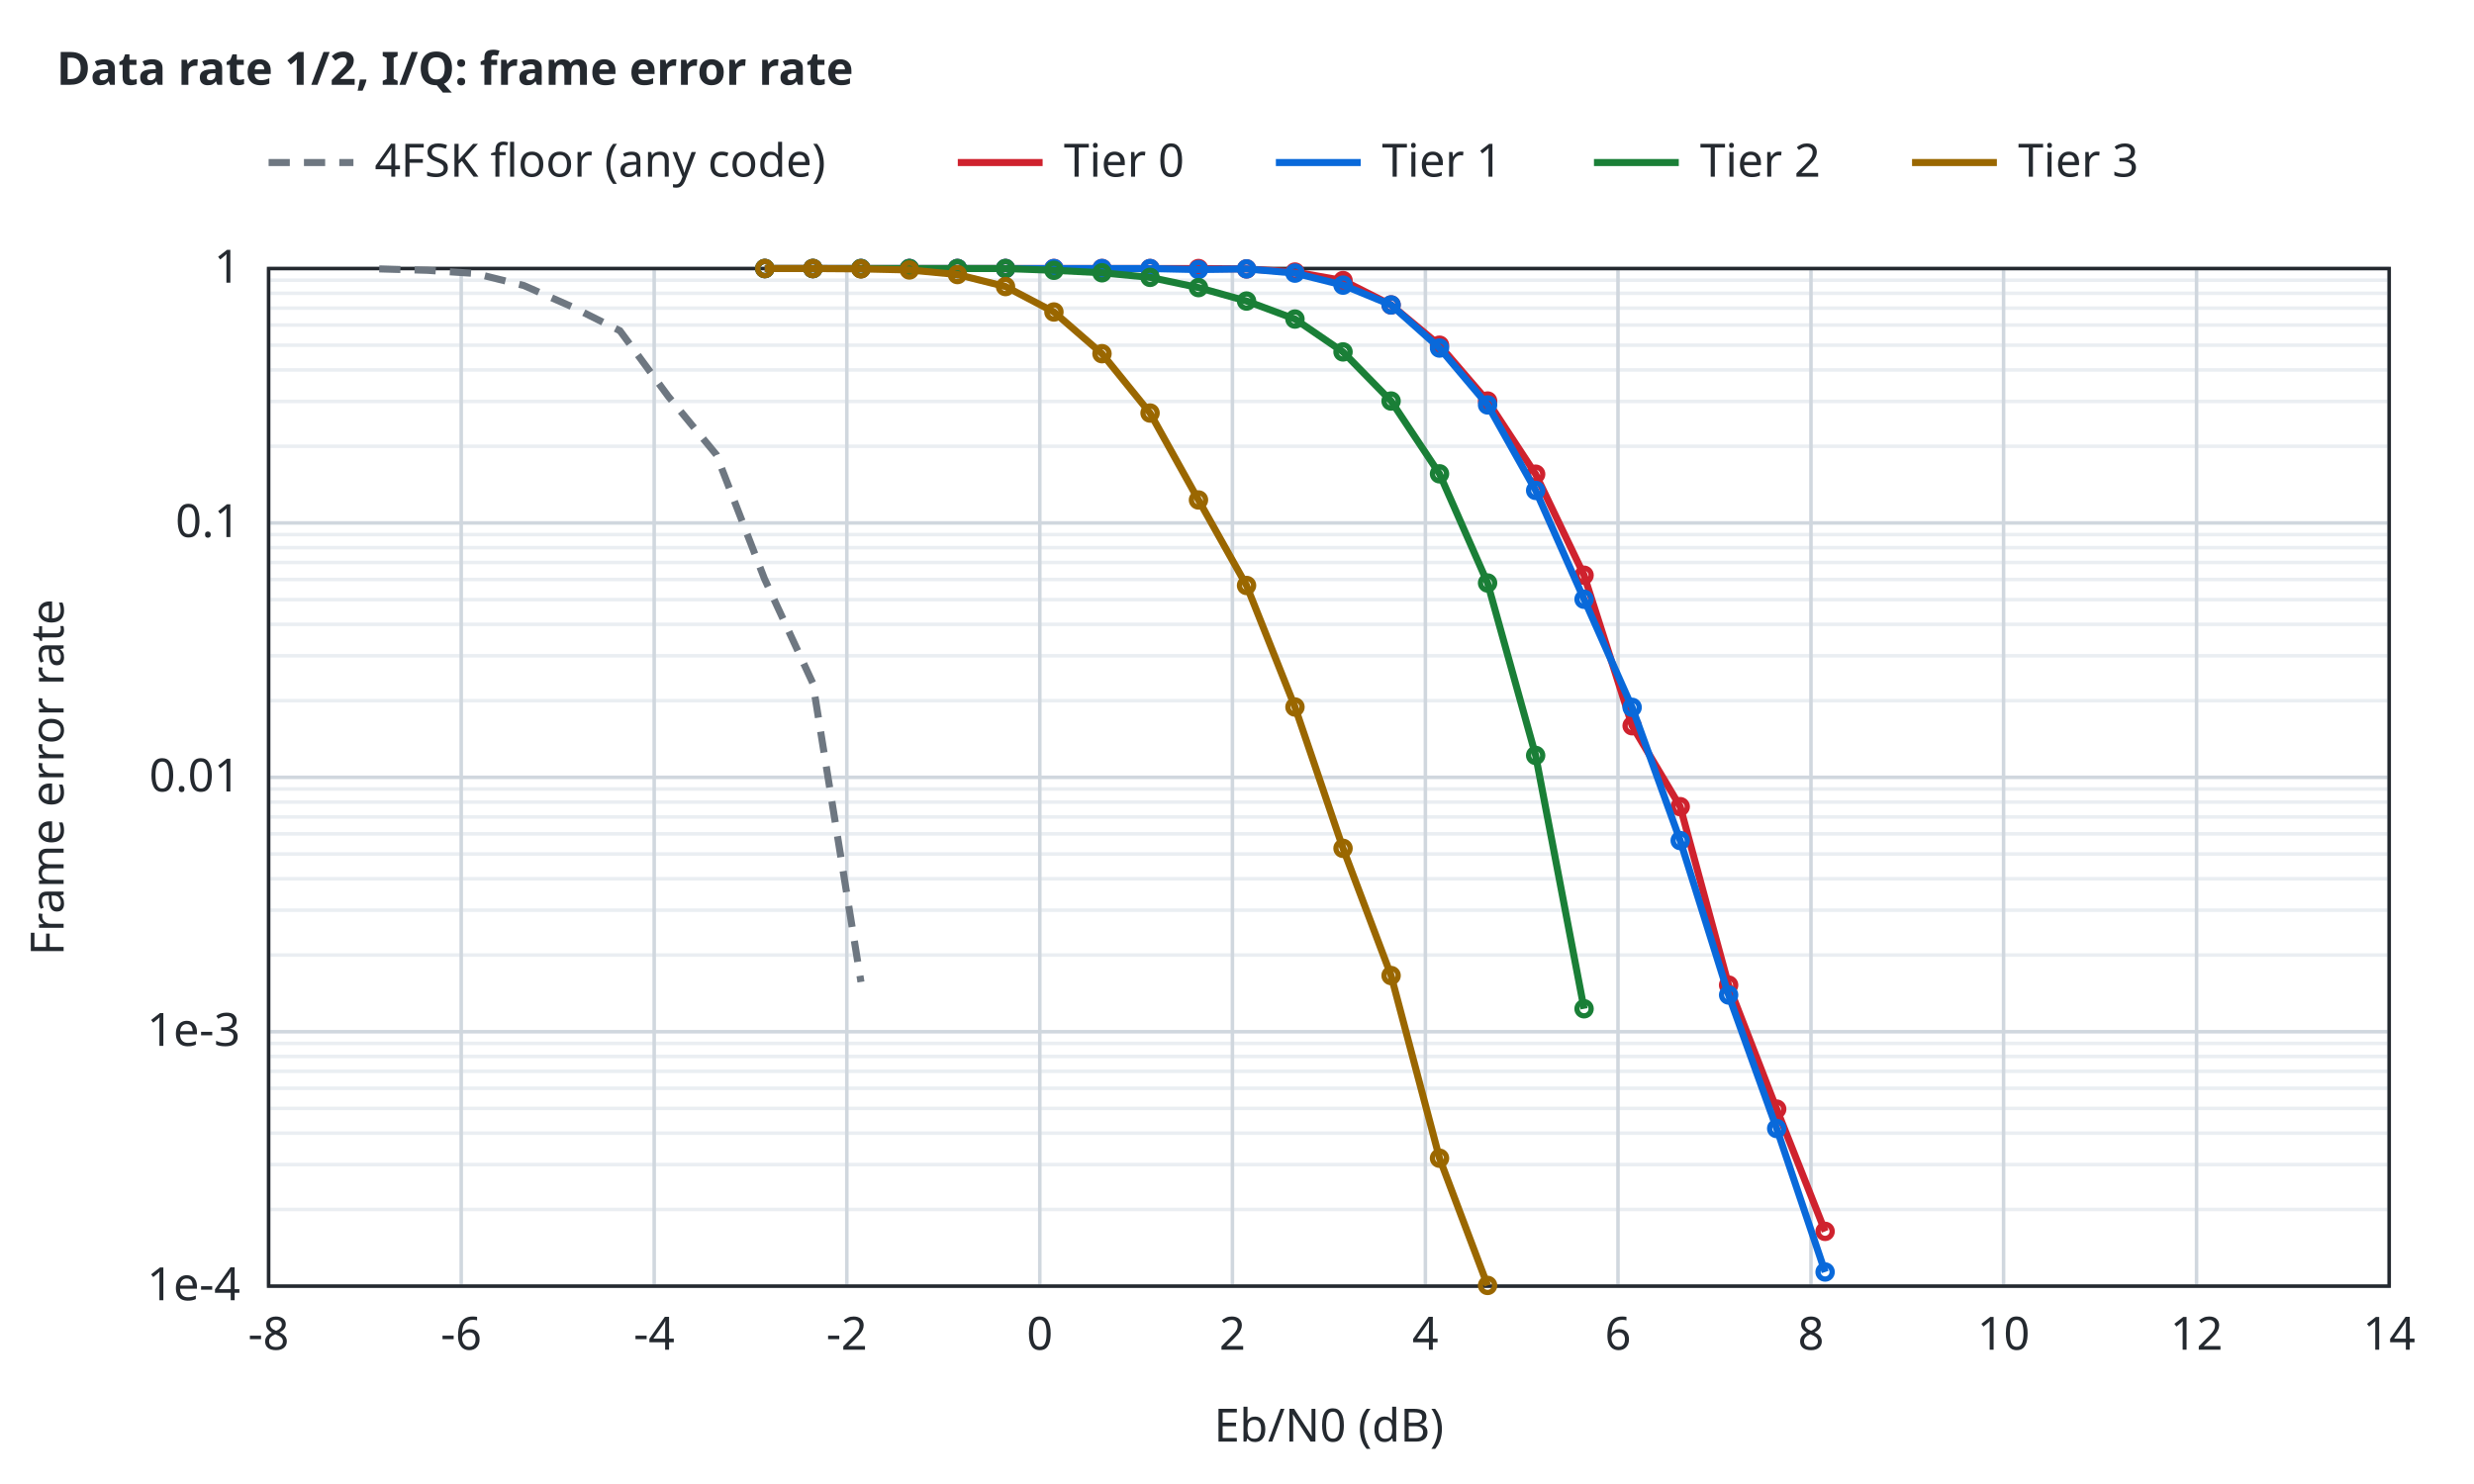
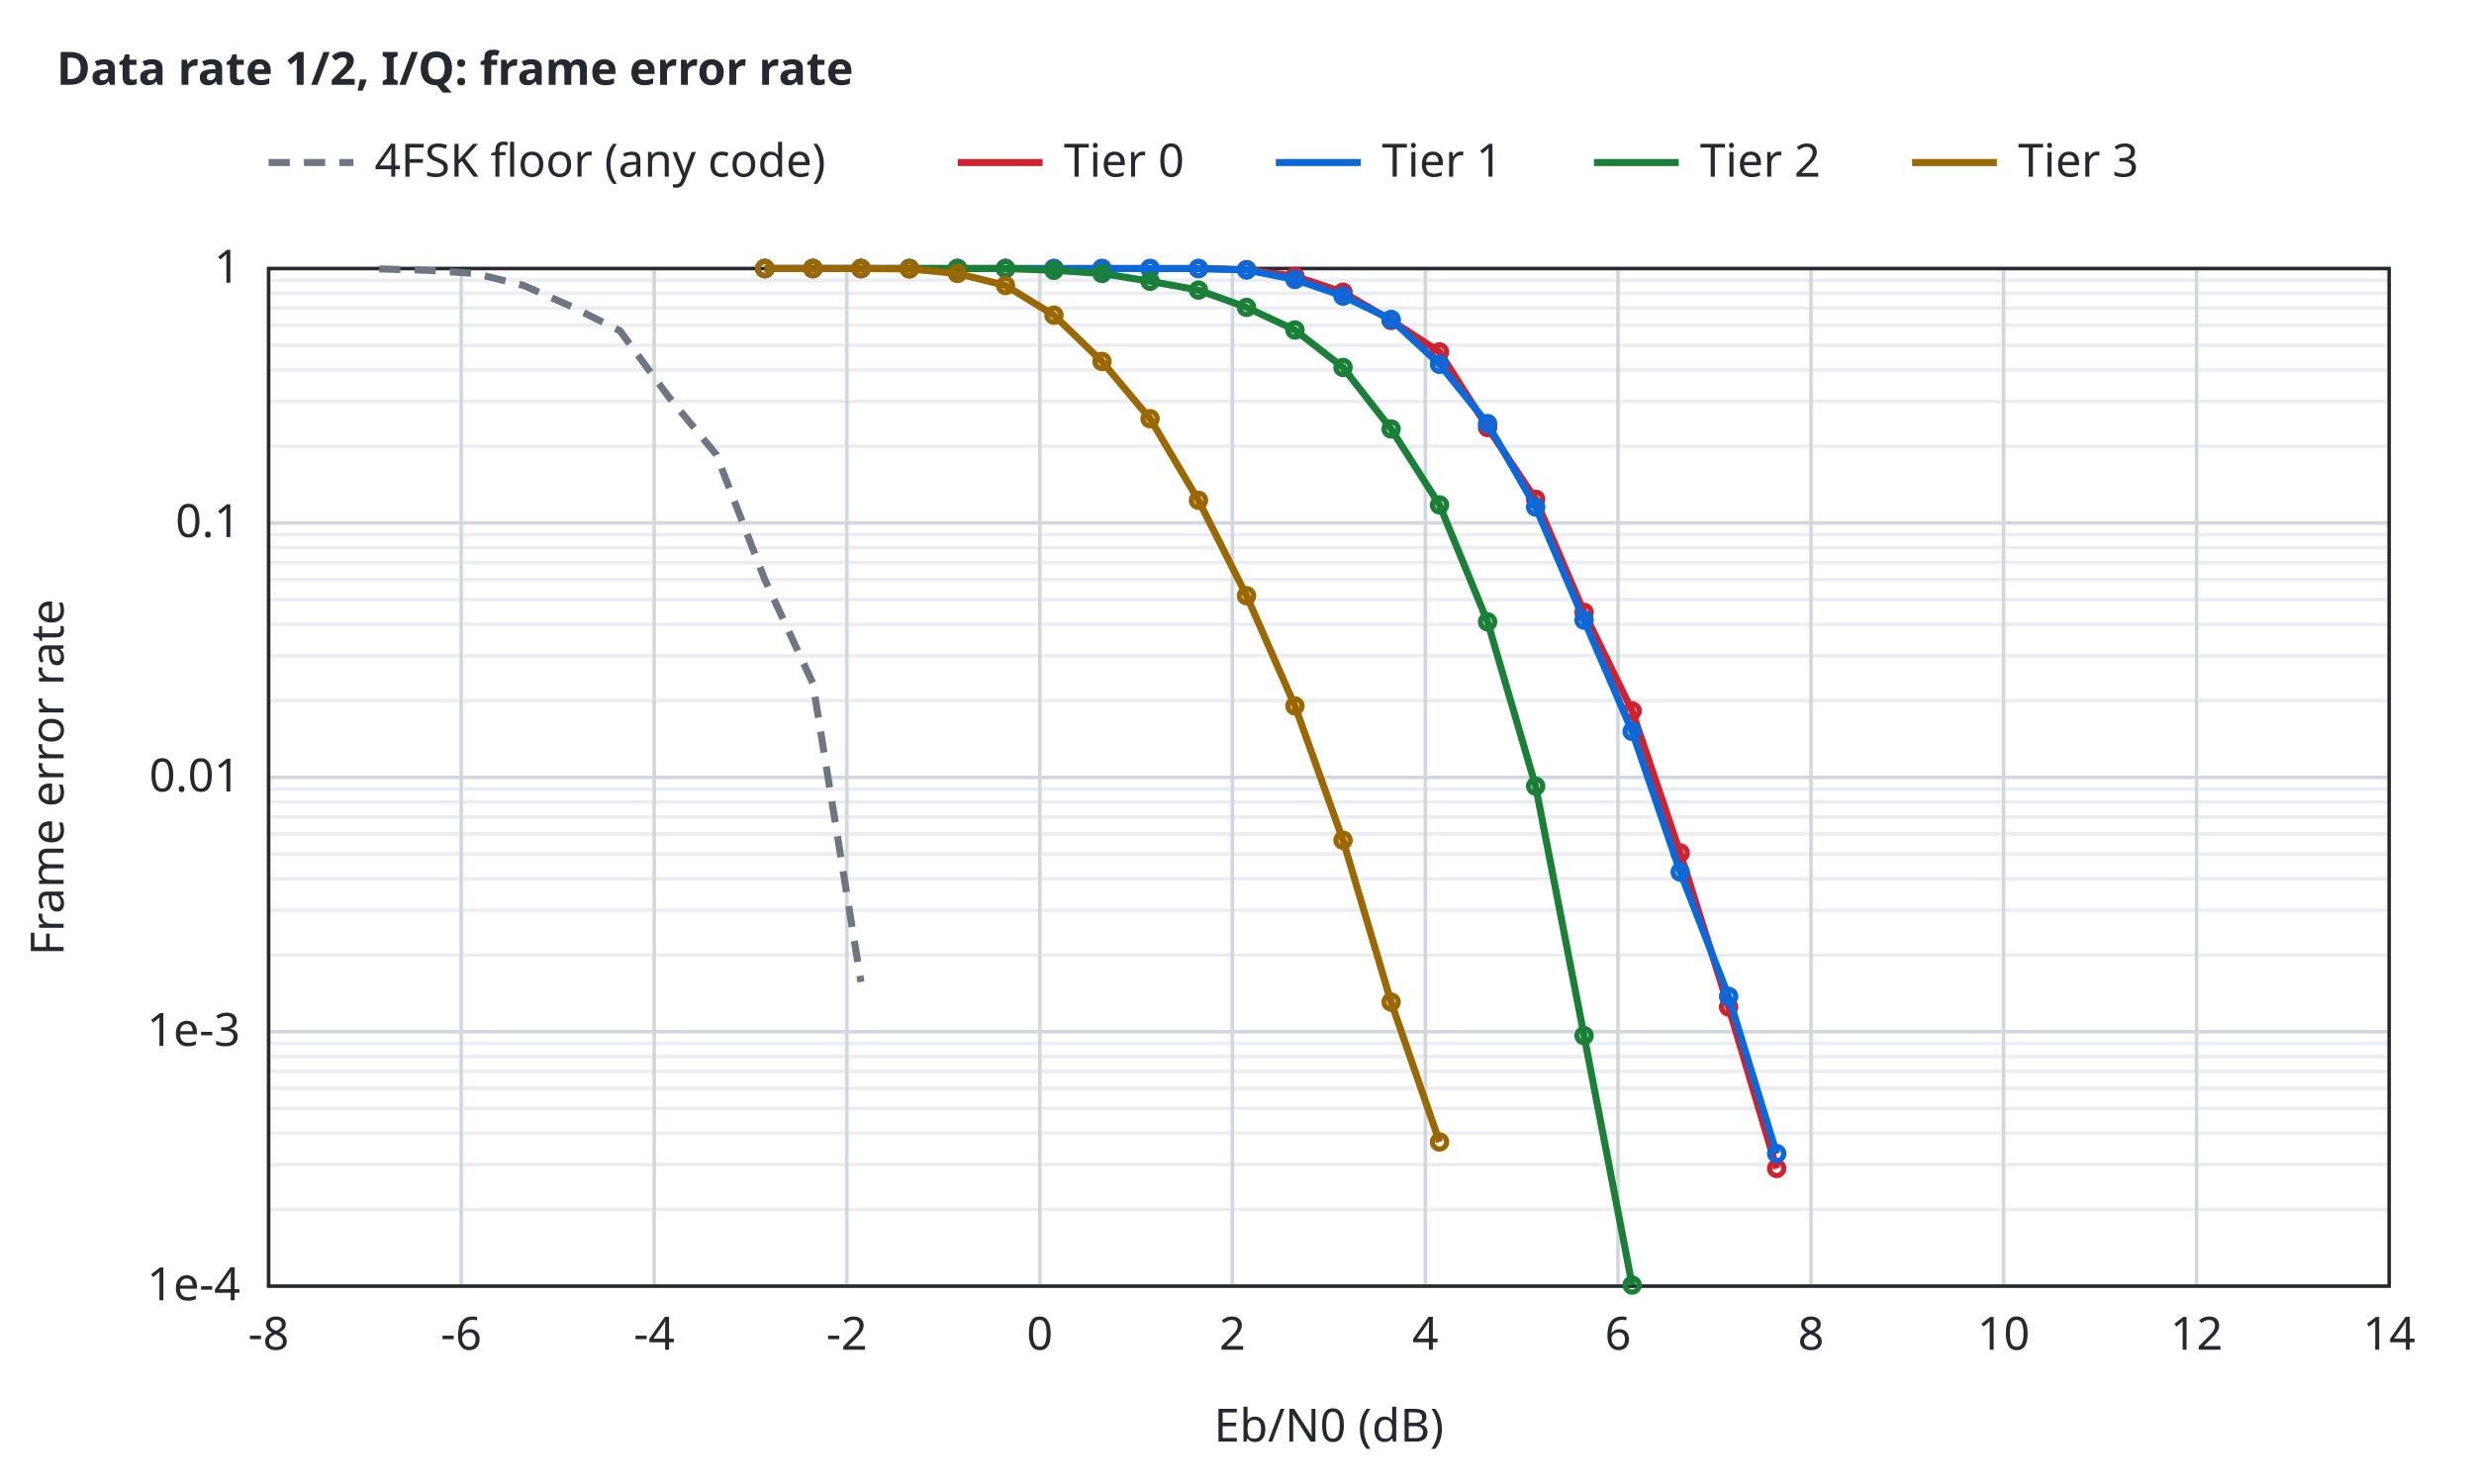
<svg xmlns="http://www.w3.org/2000/svg" width="700" height="420" viewBox="0 0 700 420">
  <style>text{font-family:sans-serif;font-size:13px;fill:#24292f}.t{font-weight:600}.bg{fill:#ffffff}.ax{stroke:#24292f;stroke-width:1;fill:none}.gr{stroke:#d0d7de;stroke-width:1}.mi{stroke:#eaeef2;stroke-width:1}.r0{stroke:#6e7781}.r1{stroke:#bc4c00}.r2{stroke:#8250df}.r3{stroke:#1b7c83}.r4{stroke:#9a6700}.s1{stroke:#cf222e}.s2{stroke:#0969da}.s3{stroke:#1a7f37}.s4{stroke:#9a6700}.q0{fill:#6e7781}.q1{fill:#bc4c00}.q2{fill:#8250df}.f1{fill:#cf222e}.f2{fill:#0969da}.f3{fill:#1a7f37}.f4{fill:#9a6700}.l{fill:none;stroke-width:2}.p{fill:none;stroke-width:1.5}.e{fill:none;stroke-width:1;stroke-opacity:.25}@media (prefers-color-scheme:dark){text{fill:#e6edf3}.bg{fill:#0d1117}.ax{stroke:#8b949e}.gr{stroke:#30363d}.mi{stroke:#21262d}.r0{stroke:#8b949e}.r1{stroke:#f0883e}.r2{stroke:#d2a8ff}.r3{stroke:#39c5cf}.r4{stroke:#d29922}.s1{stroke:#ff7b72}.s2{stroke:#58a6ff}.s3{stroke:#3fb950}.s4{stroke:#d29922}.q0{fill:#8b949e}.q1{fill:#f0883e}.q2{fill:#d2a8ff}.f1{fill:#ff7b72}.f2{fill:#58a6ff}.f3{fill:#3fb950}.f4{fill:#d29922}}</style>
  <rect class="bg" width="100%" height="100%" />
  <text class="t" x="16" y="24">Data rate 1/2, I/Q: frame error rate</text>
  <line class="mi" x1="76.0" y1="342.3" x2="676.0" y2="342.3" />
  <line class="mi" x1="76.0" y1="329.6" x2="676.0" y2="329.6" />
  <line class="mi" x1="76.0" y1="320.7" x2="676.0" y2="320.7" />
  <line class="mi" x1="76.0" y1="313.7" x2="676.0" y2="313.7" />
  <line class="mi" x1="76.0" y1="308.0" x2="676.0" y2="308.0" />
  <line class="mi" x1="76.0" y1="303.2" x2="676.0" y2="303.2" />
  <line class="mi" x1="76.0" y1="299.0" x2="676.0" y2="299.0" />
  <line class="mi" x1="76.0" y1="295.3" x2="676.0" y2="295.3" />
  <line class="mi" x1="76.0" y1="270.3" x2="676.0" y2="270.3" />
  <line class="mi" x1="76.0" y1="257.6" x2="676.0" y2="257.6" />
  <line class="mi" x1="76.0" y1="248.7" x2="676.0" y2="248.7" />
  <line class="mi" x1="76.0" y1="241.7" x2="676.0" y2="241.7" />
  <line class="mi" x1="76.0" y1="236.0" x2="676.0" y2="236.0" />
  <line class="mi" x1="76.0" y1="231.2" x2="676.0" y2="231.2" />
  <line class="mi" x1="76.0" y1="227.0" x2="676.0" y2="227.0" />
  <line class="mi" x1="76.0" y1="223.3" x2="676.0" y2="223.3" />
  <line class="mi" x1="76.0" y1="198.3" x2="676.0" y2="198.3" />
  <line class="mi" x1="76.0" y1="185.6" x2="676.0" y2="185.6" />
  <line class="mi" x1="76.0" y1="176.7" x2="676.0" y2="176.7" />
  <line class="mi" x1="76.0" y1="169.7" x2="676.0" y2="169.7" />
  <line class="mi" x1="76.0" y1="164.0" x2="676.0" y2="164.0" />
  <line class="mi" x1="76.0" y1="159.2" x2="676.0" y2="159.2" />
  <line class="mi" x1="76.0" y1="155.0" x2="676.0" y2="155.0" />
  <line class="mi" x1="76.0" y1="151.3" x2="676.0" y2="151.3" />
  <line class="mi" x1="76.0" y1="126.3" x2="676.0" y2="126.3" />
  <line class="mi" x1="76.0" y1="113.6" x2="676.0" y2="113.6" />
  <line class="mi" x1="76.0" y1="104.7" x2="676.0" y2="104.7" />
  <line class="mi" x1="76.0" y1="97.7" x2="676.0" y2="97.7" />
  <line class="mi" x1="76.0" y1="92.0" x2="676.0" y2="92.0" />
  <line class="mi" x1="76.0" y1="87.2" x2="676.0" y2="87.2" />
  <line class="mi" x1="76.0" y1="83.0" x2="676.0" y2="83.0" />
  <line class="mi" x1="76.0" y1="79.3" x2="676.0" y2="79.3" />
  <line class="gr" x1="76.0" y1="364.0" x2="76.0" y2="76.0" />
  <text x="76.0" y="382.0" text-anchor="middle">-8</text>
  <line class="gr" x1="130.5" y1="364.0" x2="130.5" y2="76.0" />
  <text x="130.5" y="382.0" text-anchor="middle">-6</text>
  <line class="gr" x1="185.1" y1="364.0" x2="185.1" y2="76.0" />
  <text x="185.1" y="382.0" text-anchor="middle">-4</text>
  <line class="gr" x1="239.6" y1="364.0" x2="239.6" y2="76.0" />
  <text x="239.6" y="382.0" text-anchor="middle">-2</text>
  <line class="gr" x1="294.2" y1="364.0" x2="294.2" y2="76.0" />
  <text x="294.2" y="382.0" text-anchor="middle">0</text>
  <line class="gr" x1="348.7" y1="364.0" x2="348.7" y2="76.0" />
  <text x="348.7" y="382.0" text-anchor="middle">2</text>
  <line class="gr" x1="403.3" y1="364.0" x2="403.3" y2="76.0" />
  <text x="403.3" y="382.0" text-anchor="middle">4</text>
  <line class="gr" x1="457.8" y1="364.0" x2="457.8" y2="76.0" />
  <text x="457.8" y="382.0" text-anchor="middle">6</text>
  <line class="gr" x1="512.4" y1="364.0" x2="512.4" y2="76.0" />
  <text x="512.4" y="382.0" text-anchor="middle">8</text>
  <line class="gr" x1="566.9" y1="364.0" x2="566.9" y2="76.0" />
  <text x="566.9" y="382.0" text-anchor="middle">10</text>
  <line class="gr" x1="621.5" y1="364.0" x2="621.5" y2="76.0" />
  <text x="621.5" y="382.0" text-anchor="middle">12</text>
  <line class="gr" x1="676.0" y1="364.0" x2="676.0" y2="76.0" />
  <text x="676.0" y="382.0" text-anchor="middle">14</text>
  <line class="gr" x1="76.0" y1="364.0" x2="676.0" y2="364.0" />
  <text x="68.0" y="368.0" text-anchor="end">1e-4</text>
  <line class="gr" x1="76.0" y1="292.0" x2="676.0" y2="292.0" />
  <text x="68.0" y="296.0" text-anchor="end">1e-3</text>
  <line class="gr" x1="76.0" y1="220.0" x2="676.0" y2="220.0" />
  <text x="68.0" y="224.0" text-anchor="end">0.01</text>
  <line class="gr" x1="76.0" y1="148.0" x2="676.0" y2="148.0" />
  <text x="68.0" y="152.0" text-anchor="end">0.1</text>
  <line class="gr" x1="76.0" y1="76.0" x2="676.0" y2="76.0" />
  <text x="68.0" y="80.0" text-anchor="end">1</text>
  <rect class="ax" x="76.0" y="76.0" width="600.0" height="288.0" />
  <text x="376.0" y="408.0" text-anchor="middle">Eb/N0 (dB)</text>
  <text x="18" y="220.0" text-anchor="middle" transform="rotate(-90 18 220.0)">Frame error rate</text>
  <path class="l r0" stroke-dasharray="6 4" d="M107.3,76.1 L120.9,76.5 L134.5,77.4 L148.2,80.8 L161.8,86.8 L175.4,93.6 L189.1,112.2 L202.7,128.7 L216.3,163.8 L230.0,193.4 L243.6,277.9" />
-   <path class="l s1" d="M216.4,76.0 L230.0,76.0 L243.6,76.0 L257.3,76.0 L270.9,76.0 L284.5,76.0 L298.2,76.0 L311.8,76.0 L325.4,76.0 L339.1,76.0 L352.7,76.1 L366.4,77.0 L380.0,79.4 L393.6,86.3 L407.3,97.7 L420.9,113.5 L434.5,134.2 L448.2,162.8 L461.8,205.4 L475.4,228.3 L489.1,278.8 L502.7,313.9 L516.4,348.5" />
+   <path class="l s1" d="M216.4,76.0 L230.0,76.0 L243.6,76.0 L257.3,76.0 L270.9,76.0 L284.5,76.0 L298.2,76.0 L311.8,76.0 L325.4,76.0 L339.1,76.0 L352.7,76.3 L366.4,78.2 L380.0,82.7 L393.6,90.7 L407.3,99.6 L420.9,121.0 L434.5,141.3 L448.2,173.3 L461.8,201.2 L475.4,241.4 L489.1,285.0 L502.7,330.7" />
  <circle class="p s1" cx="216.4" cy="76.0" r="2" />
  <circle class="p s1" cx="230.0" cy="76.0" r="2" />
  <circle class="p s1" cx="243.6" cy="76.0" r="2" />
  <circle class="p s1" cx="257.3" cy="76.0" r="2" />
  <circle class="p s1" cx="270.9" cy="76.0" r="2" />
  <circle class="p s1" cx="284.5" cy="76.0" r="2" />
  <circle class="p s1" cx="298.2" cy="76.0" r="2" />
  <circle class="p s1" cx="311.8" cy="76.0" r="2" />
  <circle class="p s1" cx="325.4" cy="76.0" r="2" />
  <circle class="p s1" cx="339.1" cy="76.0" r="2" />
-   <circle class="p s1" cx="352.7" cy="76.1" r="2" />
-   <circle class="p s1" cx="366.4" cy="77.0" r="2" />
-   <circle class="p s1" cx="380.0" cy="79.4" r="2" />
-   <circle class="p s1" cx="393.6" cy="86.3" r="2" />
-   <circle class="p s1" cx="407.3" cy="97.7" r="2" />
-   <circle class="p s1" cx="420.9" cy="113.5" r="2" />
-   <circle class="p s1" cx="434.5" cy="134.2" r="2" />
-   <circle class="p s1" cx="448.2" cy="162.8" r="2" />
-   <circle class="p s1" cx="461.8" cy="205.4" r="2" />
-   <circle class="p s1" cx="475.4" cy="228.3" r="2" />
-   <circle class="p s1" cx="489.1" cy="278.8" r="2" />
-   <circle class="p s1" cx="502.7" cy="313.9" r="2" />
-   <circle class="p s1" cx="516.4" cy="348.5" r="2" />
-   <path class="l s2" d="M216.4,76.0 L230.0,76.0 L243.6,76.0 L257.3,76.0 L270.9,76.0 L284.5,76.0 L298.2,76.0 L311.8,76.0 L325.4,76.0 L339.1,76.3 L352.7,76.1 L366.4,77.3 L380.0,80.7 L393.6,86.3 L407.3,98.5 L420.9,114.6 L434.5,138.8 L448.2,169.6 L461.8,200.2 L475.4,237.9 L489.1,281.6 L502.7,319.4 L516.4,360.0" />
+   <circle class="p s1" cx="352.7" cy="76.3" r="2" />
+   <circle class="p s1" cx="366.4" cy="78.2" r="2" />
+   <circle class="p s1" cx="380.0" cy="82.7" r="2" />
+   <circle class="p s1" cx="393.6" cy="90.7" r="2" />
+   <circle class="p s1" cx="407.3" cy="99.6" r="2" />
+   <circle class="p s1" cx="420.9" cy="121.0" r="2" />
+   <circle class="p s1" cx="434.5" cy="141.3" r="2" />
+   <circle class="p s1" cx="448.2" cy="173.3" r="2" />
+   <circle class="p s1" cx="461.8" cy="201.2" r="2" />
+   <circle class="p s1" cx="475.4" cy="241.4" r="2" />
+   <circle class="p s1" cx="489.1" cy="285.0" r="2" />
+   <circle class="p s1" cx="502.7" cy="330.7" r="2" />
+   <path class="l s2" d="M216.4,76.0 L230.0,76.0 L243.6,76.0 L257.3,76.0 L270.9,76.0 L284.5,76.0 L298.2,76.0 L311.8,76.0 L325.4,76.0 L339.1,76.0 L352.7,76.4 L366.4,79.1 L380.0,83.8 L393.6,90.4 L407.3,103.1 L420.9,119.9 L434.5,143.5 L448.2,175.5 L461.8,207.0 L475.4,246.8 L489.1,282.0 L502.7,326.5" />
  <circle class="p s2" cx="216.4" cy="76.0" r="2" />
  <circle class="p s2" cx="230.0" cy="76.0" r="2" />
  <circle class="p s2" cx="243.6" cy="76.0" r="2" />
  <circle class="p s2" cx="257.3" cy="76.0" r="2" />
  <circle class="p s2" cx="270.9" cy="76.0" r="2" />
  <circle class="p s2" cx="284.5" cy="76.0" r="2" />
  <circle class="p s2" cx="298.2" cy="76.0" r="2" />
  <circle class="p s2" cx="311.8" cy="76.0" r="2" />
  <circle class="p s2" cx="325.4" cy="76.0" r="2" />
-   <circle class="p s2" cx="339.1" cy="76.3" r="2" />
-   <circle class="p s2" cx="352.7" cy="76.1" r="2" />
-   <circle class="p s2" cx="366.4" cy="77.3" r="2" />
-   <circle class="p s2" cx="380.0" cy="80.7" r="2" />
-   <circle class="p s2" cx="393.6" cy="86.3" r="2" />
-   <circle class="p s2" cx="407.3" cy="98.5" r="2" />
-   <circle class="p s2" cx="420.9" cy="114.6" r="2" />
-   <circle class="p s2" cx="434.5" cy="138.8" r="2" />
-   <circle class="p s2" cx="448.2" cy="169.6" r="2" />
-   <circle class="p s2" cx="461.8" cy="200.2" r="2" />
-   <circle class="p s2" cx="475.4" cy="237.9" r="2" />
-   <circle class="p s2" cx="489.1" cy="281.6" r="2" />
-   <circle class="p s2" cx="502.7" cy="319.4" r="2" />
-   <circle class="p s2" cx="516.4" cy="360.0" r="2" />
-   <path class="l s3" d="M216.4,76.0 L230.0,76.0 L243.6,76.0 L257.3,76.0 L270.9,76.0 L284.5,76.0 L298.2,76.5 L311.8,77.2 L325.4,78.5 L339.1,81.4 L352.7,85.2 L366.4,90.3 L380.0,99.6 L393.6,113.5 L407.3,134.1 L420.9,165.0 L434.5,213.8 L448.2,285.5" />
+   <circle class="p s2" cx="339.1" cy="76.0" r="2" />
+   <circle class="p s2" cx="352.7" cy="76.4" r="2" />
+   <circle class="p s2" cx="366.4" cy="79.1" r="2" />
+   <circle class="p s2" cx="380.0" cy="83.8" r="2" />
+   <circle class="p s2" cx="393.6" cy="90.4" r="2" />
+   <circle class="p s2" cx="407.3" cy="103.1" r="2" />
+   <circle class="p s2" cx="420.9" cy="119.9" r="2" />
+   <circle class="p s2" cx="434.5" cy="143.5" r="2" />
+   <circle class="p s2" cx="448.2" cy="175.5" r="2" />
+   <circle class="p s2" cx="461.8" cy="207.0" r="2" />
+   <circle class="p s2" cx="475.4" cy="246.8" r="2" />
+   <circle class="p s2" cx="489.1" cy="282.0" r="2" />
+   <circle class="p s2" cx="502.7" cy="326.5" r="2" />
+   <path class="l s3" d="M216.4,76.0 L230.0,76.0 L243.6,76.0 L257.3,76.0 L270.9,76.0 L284.5,76.0 L298.2,76.5 L311.8,77.4 L325.4,79.6 L339.1,82.1 L352.7,87.0 L366.4,93.4 L380.0,104.0 L393.6,121.4 L407.3,142.9 L420.9,176.0 L434.5,222.5 L448.2,293.1 L461.8,363.7" />
  <circle class="p s3" cx="216.4" cy="76.0" r="2" />
  <circle class="p s3" cx="230.0" cy="76.0" r="2" />
  <circle class="p s3" cx="243.6" cy="76.0" r="2" />
  <circle class="p s3" cx="257.3" cy="76.0" r="2" />
  <circle class="p s3" cx="270.9" cy="76.0" r="2" />
  <circle class="p s3" cx="284.5" cy="76.0" r="2" />
  <circle class="p s3" cx="298.2" cy="76.5" r="2" />
-   <circle class="p s3" cx="311.8" cy="77.2" r="2" />
-   <circle class="p s3" cx="325.4" cy="78.5" r="2" />
-   <circle class="p s3" cx="339.1" cy="81.4" r="2" />
-   <circle class="p s3" cx="352.7" cy="85.2" r="2" />
-   <circle class="p s3" cx="366.4" cy="90.3" r="2" />
-   <circle class="p s3" cx="380.0" cy="99.6" r="2" />
-   <circle class="p s3" cx="393.6" cy="113.5" r="2" />
-   <circle class="p s3" cx="407.3" cy="134.1" r="2" />
-   <circle class="p s3" cx="420.9" cy="165.0" r="2" />
-   <circle class="p s3" cx="434.5" cy="213.8" r="2" />
-   <circle class="p s3" cx="448.2" cy="285.5" r="2" />
-   <path class="l s4" d="M216.4,76.0 L230.0,76.0 L243.6,76.1 L257.3,76.4 L270.9,77.7 L284.5,81.1 L298.2,88.3 L311.8,100.1 L325.4,116.9 L339.1,141.5 L352.7,165.7 L366.4,200.1 L380.0,240.1 L393.6,276.1 L407.3,327.8 L420.9,363.8" />
+   <circle class="p s3" cx="311.8" cy="77.4" r="2" />
+   <circle class="p s3" cx="325.4" cy="79.6" r="2" />
+   <circle class="p s3" cx="339.1" cy="82.1" r="2" />
+   <circle class="p s3" cx="352.7" cy="87.0" r="2" />
+   <circle class="p s3" cx="366.4" cy="93.4" r="2" />
+   <circle class="p s3" cx="380.0" cy="104.0" r="2" />
+   <circle class="p s3" cx="393.6" cy="121.4" r="2" />
+   <circle class="p s3" cx="407.3" cy="142.9" r="2" />
+   <circle class="p s3" cx="420.9" cy="176.0" r="2" />
+   <circle class="p s3" cx="434.5" cy="222.5" r="2" />
+   <circle class="p s3" cx="448.2" cy="293.1" r="2" />
+   <circle class="p s3" cx="461.8" cy="363.7" r="2" />
+   <path class="l s4" d="M216.4,76.0 L230.0,76.0 L243.6,76.0 L257.3,76.1 L270.9,77.4 L284.5,80.8 L298.2,89.2 L311.8,102.3 L325.4,118.5 L339.1,141.6 L352.7,168.6 L366.4,199.8 L380.0,237.8 L393.6,283.6 L407.3,323.2" />
  <circle class="p s4" cx="216.4" cy="76.0" r="2" />
  <circle class="p s4" cx="230.0" cy="76.0" r="2" />
-   <circle class="p s4" cx="243.6" cy="76.1" r="2" />
-   <circle class="p s4" cx="257.3" cy="76.4" r="2" />
-   <circle class="p s4" cx="270.9" cy="77.7" r="2" />
-   <circle class="p s4" cx="284.5" cy="81.1" r="2" />
-   <circle class="p s4" cx="298.2" cy="88.3" r="2" />
-   <circle class="p s4" cx="311.8" cy="100.1" r="2" />
-   <circle class="p s4" cx="325.4" cy="116.9" r="2" />
-   <circle class="p s4" cx="339.1" cy="141.5" r="2" />
-   <circle class="p s4" cx="352.7" cy="165.7" r="2" />
-   <circle class="p s4" cx="366.4" cy="200.1" r="2" />
-   <circle class="p s4" cx="380.0" cy="240.1" r="2" />
-   <circle class="p s4" cx="393.6" cy="276.1" r="2" />
-   <circle class="p s4" cx="407.3" cy="327.8" r="2" />
-   <circle class="p s4" cx="420.9" cy="363.8" r="2" />
+   <circle class="p s4" cx="243.6" cy="76.0" r="2" />
+   <circle class="p s4" cx="257.3" cy="76.1" r="2" />
+   <circle class="p s4" cx="270.9" cy="77.4" r="2" />
+   <circle class="p s4" cx="284.5" cy="80.8" r="2" />
+   <circle class="p s4" cx="298.2" cy="89.2" r="2" />
+   <circle class="p s4" cx="311.8" cy="102.3" r="2" />
+   <circle class="p s4" cx="325.4" cy="118.5" r="2" />
+   <circle class="p s4" cx="339.1" cy="141.6" r="2" />
+   <circle class="p s4" cx="352.7" cy="168.6" r="2" />
+   <circle class="p s4" cx="366.4" cy="199.8" r="2" />
+   <circle class="p s4" cx="380.0" cy="237.8" r="2" />
+   <circle class="p s4" cx="393.6" cy="283.6" r="2" />
+   <circle class="p s4" cx="407.3" cy="323.2" r="2" />
  <line class="l r0" stroke-dasharray="6 4" x1="76.0" y1="46.0" x2="100.0" y2="46.0" />
  <text x="106.0" y="50.0">4FSK floor (any code)</text>
  <line class="l s1" x1="271.0" y1="46.0" x2="295.0" y2="46.0" />
  <text x="301.0" y="50.0">Tier 0</text>
  <line class="l s2" x1="361.0" y1="46.0" x2="385.0" y2="46.0" />
  <text x="391.0" y="50.0">Tier 1</text>
  <line class="l s3" x1="451.0" y1="46.0" x2="475.0" y2="46.0" />
  <text x="481.0" y="50.0">Tier 2</text>
  <line class="l s4" x1="541.0" y1="46.0" x2="565.0" y2="46.0" />
  <text x="571.0" y="50.0">Tier 3</text>
</svg>
